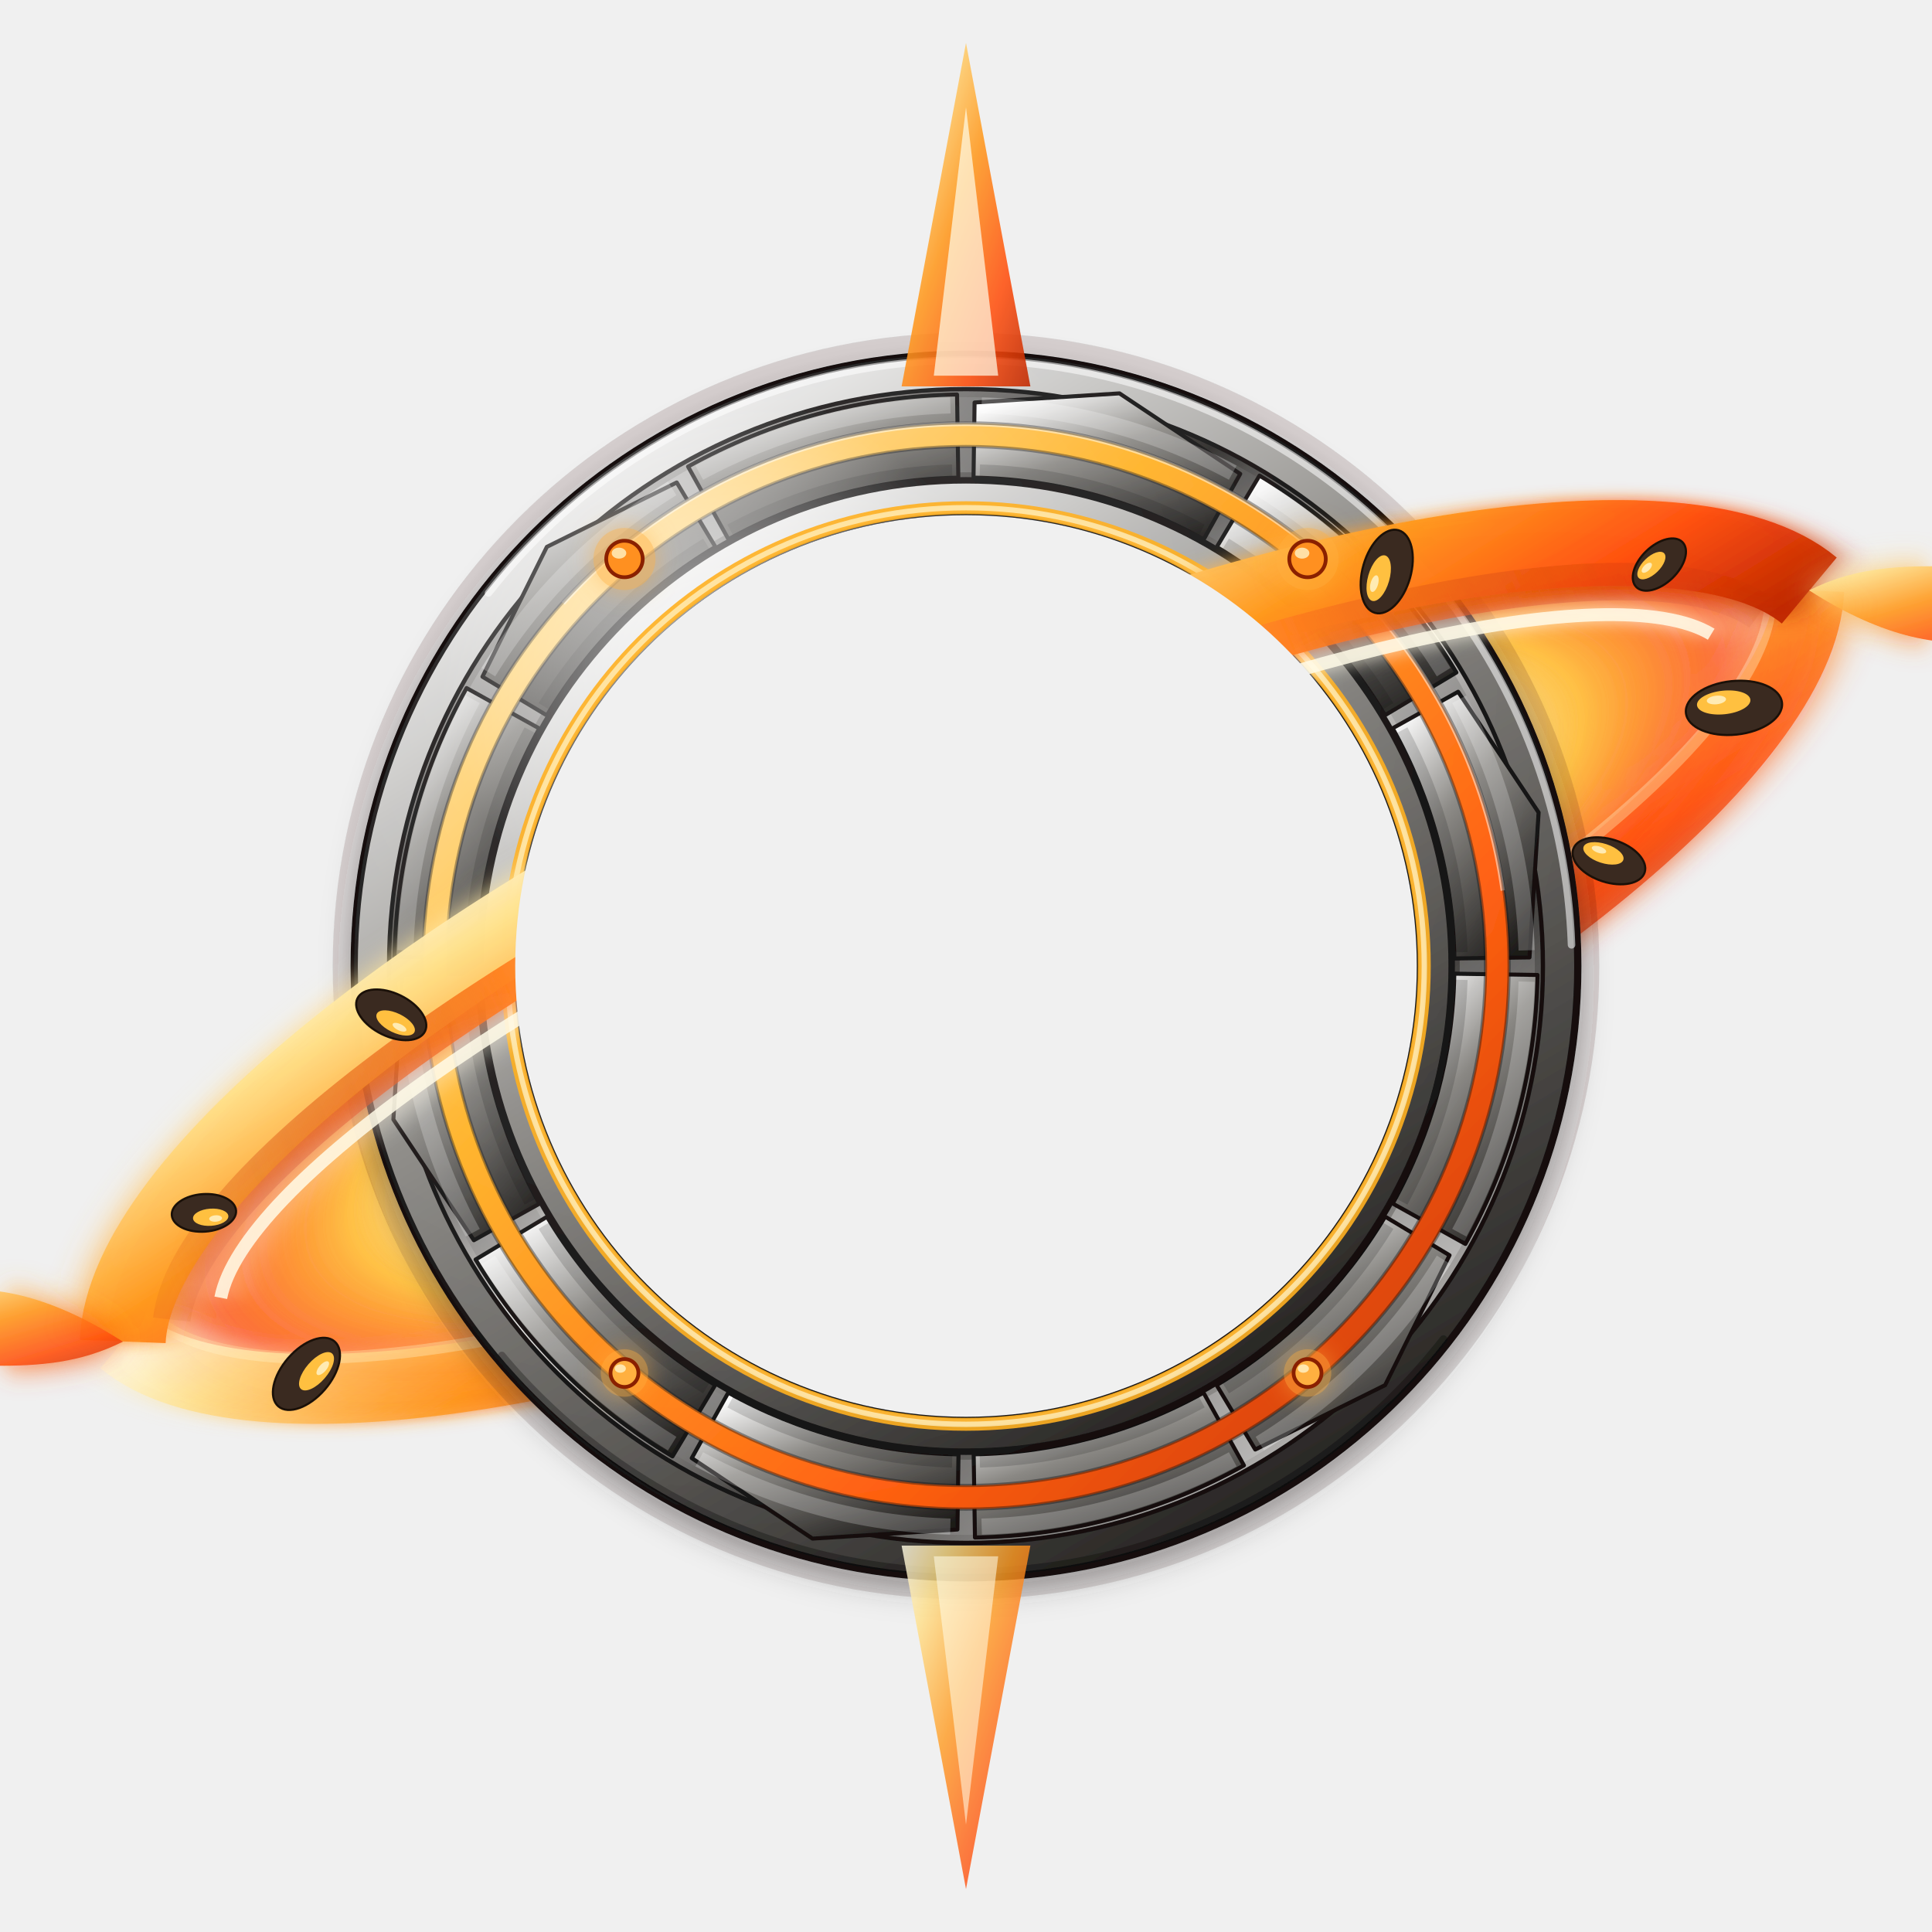
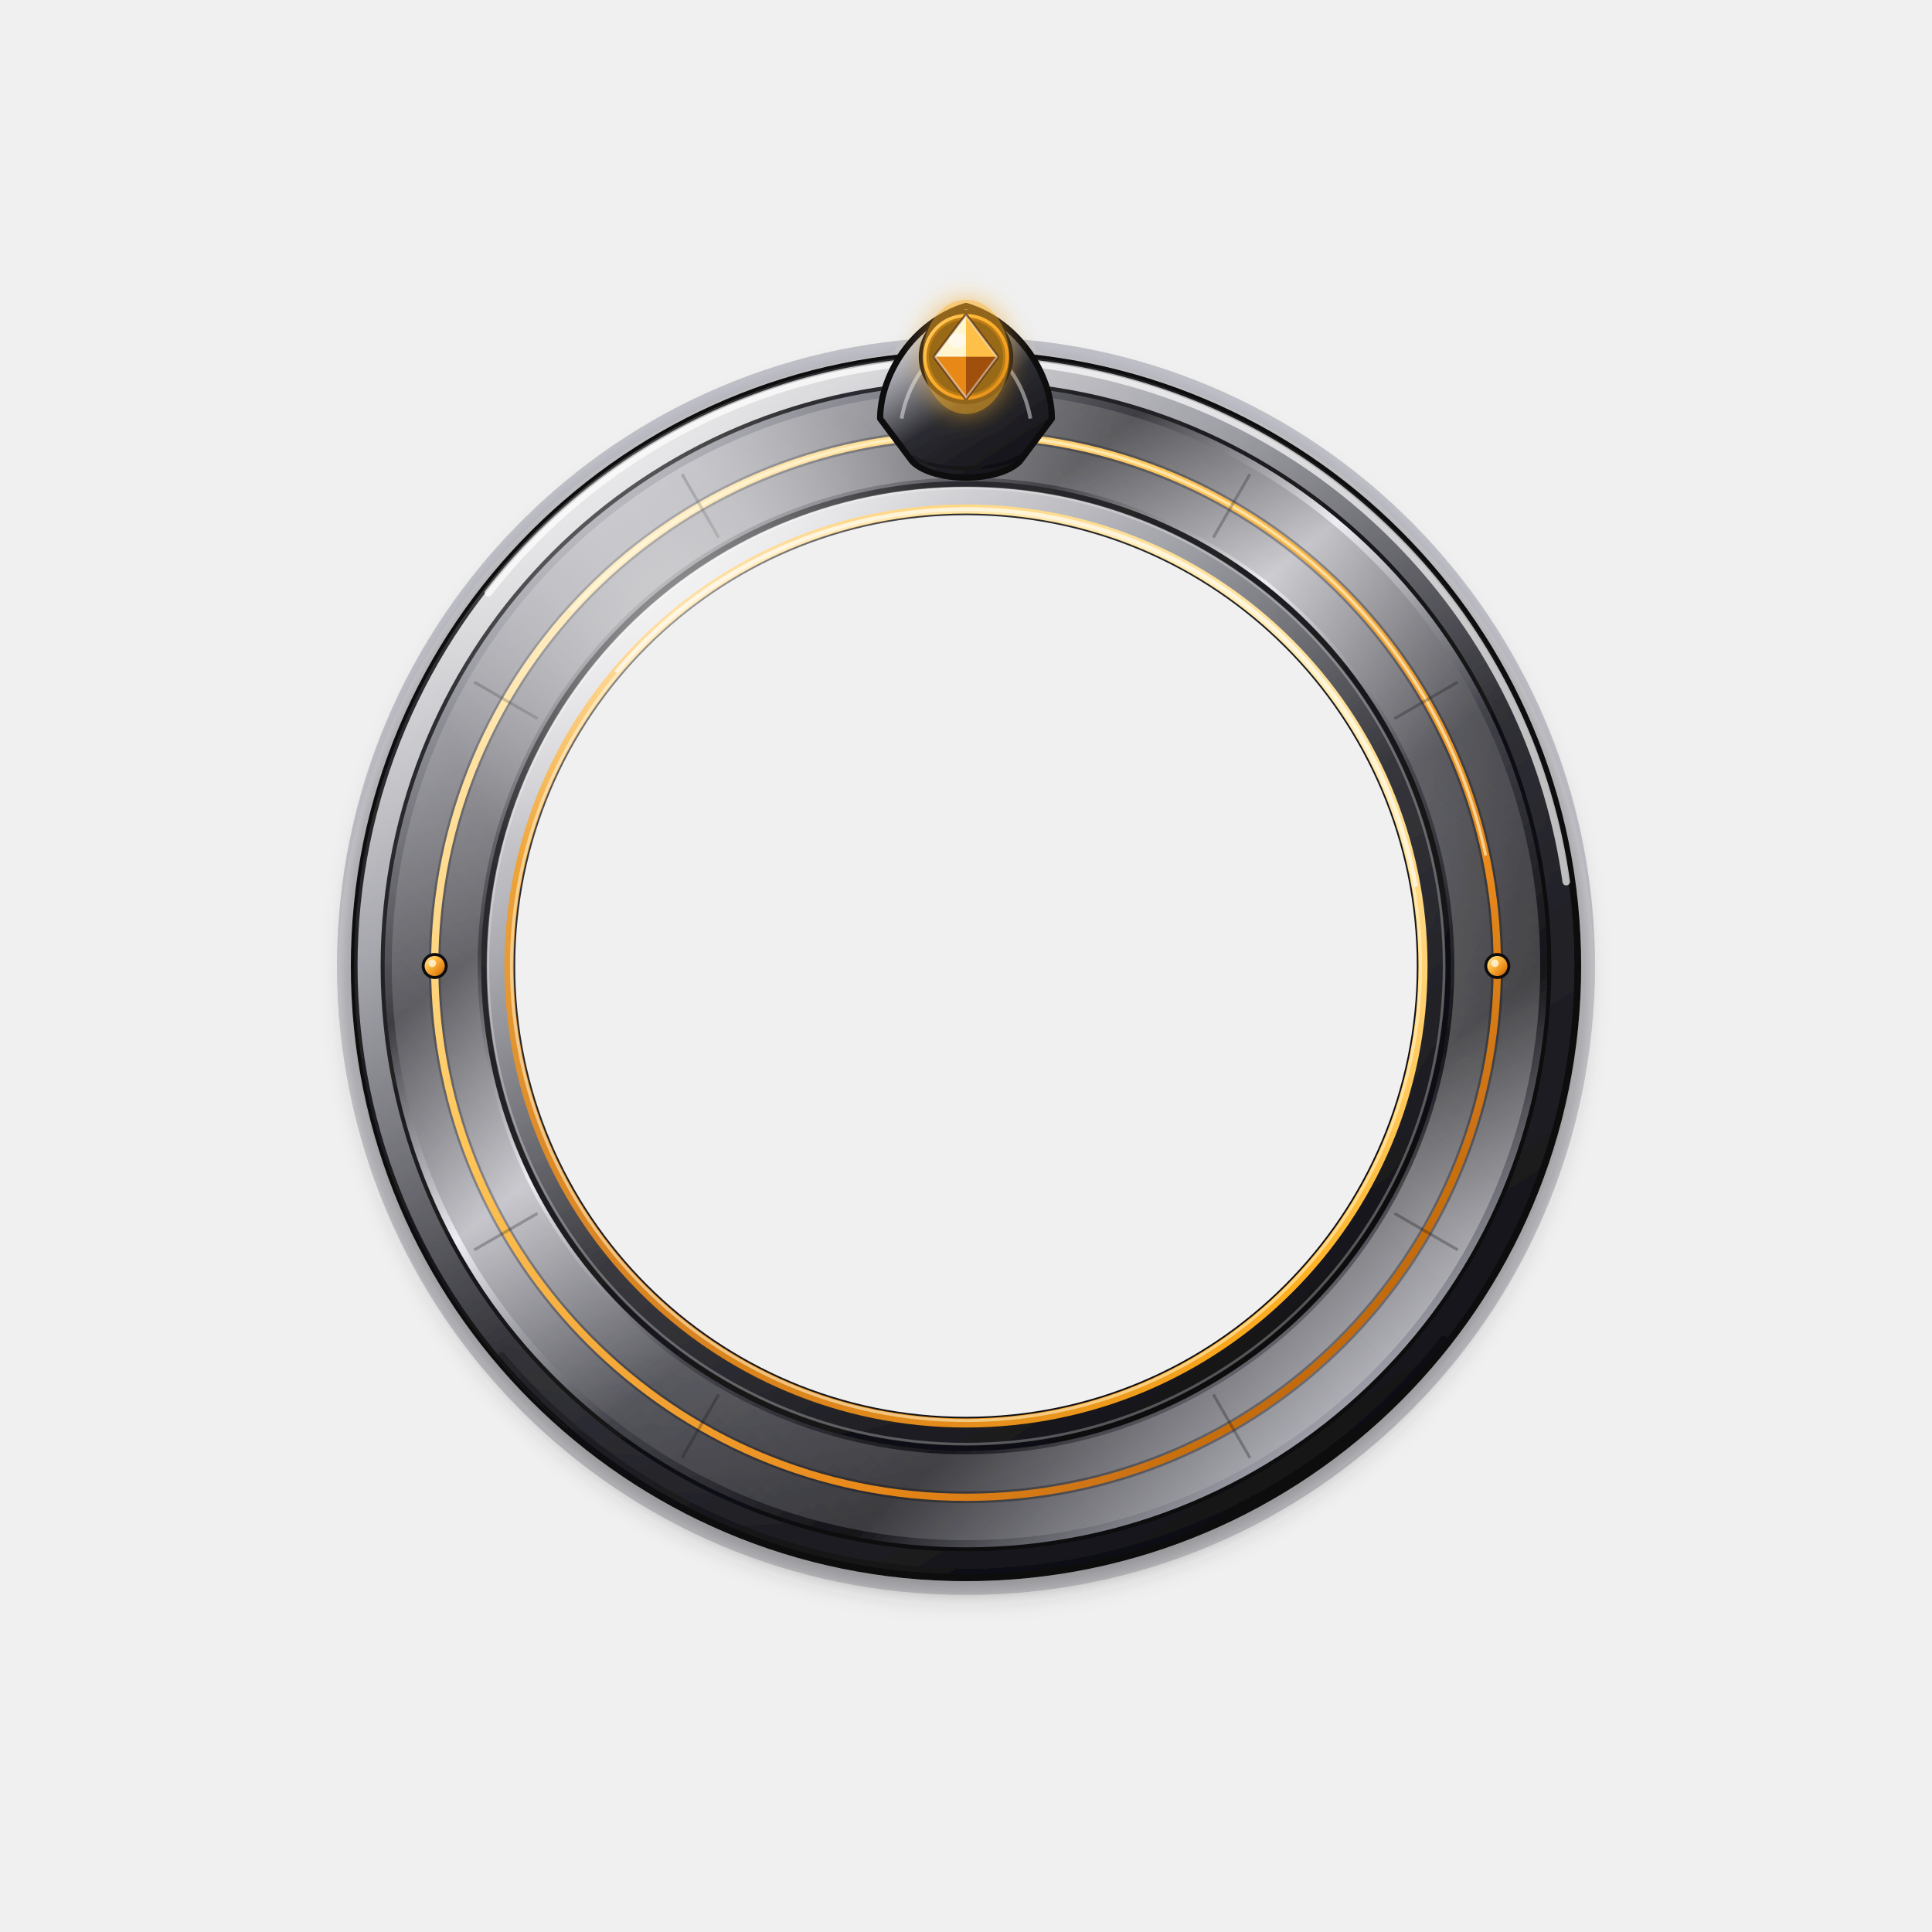
<svg xmlns="http://www.w3.org/2000/svg" viewBox="0 0 360 360" fill="none" aria-hidden="true">
  <defs>
    <filter id="gm-sh" x="-35%" y="-35%" width="170%" height="170%">
      <feDropShadow dx="0" dy="2.2" stdDeviation="1.8" flood-color="#3a3834" flood-opacity=".32" />
    </filter>
    <filter id="gm-glow" x="-50%" y="-50%" width="200%" height="200%">
      <feGaussianBlur stdDeviation="2.2" result="b" />
      <feMerge>
        <feMergeNode in="b" />
        <feMergeNode in="SourceGraphic" />
      </feMerge>
    </filter>
    <filter id="gm-soft" x="-40%" y="-40%" width="180%" height="180%">
      <feGaussianBlur stdDeviation="3.2" result="b" />
      <feMerge>
        <feMergeNode in="b" />
        <feMergeNode in="SourceGraphic" />
      </feMerge>
    </filter>
    <mask id="gm-cut">
      <rect width="360" height="360" fill="#fff" />
      <circle cx="180.0" cy="180.0" r="84.0" fill="#000" />
    </mask>
-     <linearGradient id="gm-m" x1=".08" y1="0" x2=".9" y2="1">
-       <stop offset="0" stop-color="#ffffff" />
-       <stop offset=".16" stop-color="#8a8886" />
-       <stop offset=".34" stop-color="#2a2826" />
-       <stop offset=".5" stop-color="#e8e6e4" />
-       <stop offset=".7" stop-color="#3a3836" />
-       <stop offset="1" stop-color="#f2f0ee" />
+     <linearGradient id="gm-m" x1=".10" y1=".02" x2=".90" y2="1">
+       <stop offset="0" stop-color="#f2f2f6" />
+       <stop offset=".12" stop-color="#8a8a94" />
+       <stop offset=".28" stop-color="#2a2a30" />
+       <stop offset=".42" stop-color="#ececf2" />
+       <stop offset=".58" stop-color="#3e3e46" />
+       <stop offset=".74" stop-color="#141418" />
+       <stop offset=".88" stop-color="#9a9aa4" />
+       <stop offset="1" stop-color="#f4f4f8" />
    </linearGradient>
    <linearGradient id="gm-m2" x1="1" y1="0" x2="0" y2="1">
-       <stop offset="0" stop-color="#1a1816" />
-       <stop offset=".45" stop-color="#ffffff" stop-opacity=".85" />
-       <stop offset="1" stop-color="#4a4846" />
+       <stop offset="0" stop-color="#0c0c10" />
+       <stop offset=".4" stop-color="#ffffff" stop-opacity=".8" />
+       <stop offset="1" stop-color="#3a3a42" />
    </linearGradient>
-     <linearGradient id="gm-bevel" x1=".2" y1="0" x2=".8" y2="1">
+     <linearGradient id="gm-bevel" x1=".18" y1="0" x2=".82" y2="1">
      <stop offset="0" stop-color="#ffffff" />
-       <stop offset=".4" stop-color="#8a8884" />
-       <stop offset="1" stop-color="#1c1a18" />
+       <stop offset=".28" stop-color="#9a9aa2" />
+       <stop offset=".55" stop-color="#2c2c32" />
+       <stop offset="1" stop-color="#0e0e12" />
    </linearGradient>
-     <linearGradient id="gm-inlay" x1="0" y1="0" x2="1" y2="1">
-       <stop offset="0" stop-color="#fff4c8" />
-       <stop offset=".35" stop-color="#ffb020" />
-       <stop offset=".7" stop-color="#ff6010" />
-       <stop offset="1" stop-color="#c03000" />
+     <linearGradient id="gm-gold" x1="0" y1="0" x2="1" y2="1">
+       <stop offset="0" stop-color="#fff6d0" />
+       <stop offset=".35" stop-color="#ffc048" />
+       <stop offset=".7" stop-color="#e88818" />
+       <stop offset="1" stop-color="#a05008" />
+     </linearGradient>
+     <linearGradient id="gm-gold2" x1="1" y1="0" x2="0" y2="1">
+       <stop offset="0" stop-color="#fff4c4" />
+       <stop offset=".5" stop-color="#ffb020" />
+       <stop offset="1" stop-color="#c86810" />
    </linearGradient>
    <radialGradient id="gm-spec" cx="30%" cy="26%" r="70%">
-       <stop offset="0" stop-color="#fff" stop-opacity=".75" />
-       <stop offset=".32" stop-color="#fff" stop-opacity=".12" />
-       <stop offset="1" stop-color="#fff" stop-opacity="0" />
+       <stop offset="0" stop-color="#ffffff" stop-opacity=".72" />
+       <stop offset=".32" stop-color="#ffffff" stop-opacity=".14" />
+       <stop offset="1" stop-color="#ffffff" stop-opacity="0" />
    </radialGradient>
-     <linearGradient id="gm-plasma" x1="0" y1="0" x2="1" y2="1">
-       <stop offset="0" stop-color="#fffce8" />
-       <stop offset=".18" stop-color="#ffe08a" />
-       <stop offset=".45" stop-color="#ff9a20" />
-       <stop offset=".75" stop-color="#ff5010" />
-       <stop offset="1" stop-color="#c02800" />
-     </linearGradient>
-     <linearGradient id="gm-plasma2" x1="1" y1="0" x2="0" y2="0">
-       <stop offset="0" stop-color="#c02800" stop-opacity=".1" />
-       <stop offset=".25" stop-color="#ff8020" />
-       <stop offset=".5" stop-color="#fff4c8" />
-       <stop offset=".75" stop-color="#ff8020" />
-       <stop offset="1" stop-color="#c02800" stop-opacity=".1" />
-     </linearGradient>
-     <radialGradient id="gm-diskglow" cx="50%" cy="50%" r="50%">
-       <stop offset=".55" stop-color="#ffdd88" stop-opacity="0" />
-       <stop offset=".72" stop-color="#ffc040" stop-opacity=".85" />
-       <stop offset=".88" stop-color="#ff5010" stop-opacity=".55" />
-       <stop offset="1" stop-color="#ff5010" stop-opacity="0" />
-     </radialGradient>
-     <filter id="gm-pg" x="-20%" y="-80%" width="140%" height="260%">
-       <feGaussianBlur stdDeviation="2.8" result="b" />
-       <feMerge>
-         <feMergeNode in="b" />
-         <feMergeNode in="SourceGraphic" />
-       </feMerge>
-     </filter>
  </defs>
-   <g mask="url(#gm-cut)">
-     <g transform="rotate(-24 180 180)" filter="url(#gm-pg)">
-       <ellipse cx="180" cy="180" rx="174" ry="54" fill="url(#gm-diskglow)" />
-       <path d="M8,180 A174,54 0 0,0 352,180" fill="none" stroke="url(#gm-plasma)" stroke-width="13" stroke-linecap="butt" opacity=".75" />
-       <path d="M16,180 A166,46 0 0,0 344,180" fill="none" stroke="#fff4c8" stroke-width="2.2" opacity=".35" />
+   <g mask="url(#gm-cut)" filter="url(#gm-sh)">
+     <path fill-rule="evenodd" fill="#1a1a1e" opacity=".20" d="M180.00,180.00 m-117.20,0 a117.20,117.20 0 1,0 234.40,0 a117.20,117.20 0 1,0 -234.40,0 M180.00,180.00 m-83.60,0 a83.60,83.60 0 1,1 167.20,0 a83.60,83.60 0 1,1 -167.20,0" />
+     <path fill-rule="evenodd" fill="url(#gm-bevel)" stroke="#0c0c10" stroke-width="1.25" d="M180.00,180.00 m-114.00,0 a114.00,114.00 0 1,0 228.00,0 a114.00,114.00 0 1,0 -228.00,0 M180.00,180.00 m-108.20,0 a108.20,108.20 0 1,1 216.40,0 a108.20,108.20 0 1,1 -216.40,0" />
+     <path d="M90.99,110.46 A112.95,112.95 0 0,1 291.85,164.28" stroke="#fff" stroke-opacity=".70" stroke-width="1.4" stroke-linecap="round" fill="none" />
+     <path d="M269.01,249.54 A112.95,112.95 0 0,1 93.48,252.60" stroke="#000" stroke-opacity=".30" stroke-width="1.35" stroke-linecap="round" fill="none" />
+     <path fill-rule="evenodd" fill="url(#gm-m)" stroke="#0c0c10" stroke-width=".75" d="M180.00,180.00 m-108.70,0 a108.70,108.70 0 1,0 217.40,0 a108.70,108.70 0 1,0 -217.40,0 M180.00,180.00 m-89.40,0 a89.40,89.40 0 1,1 178.80,0 a89.40,89.40 0 1,1 -178.80,0" />
+     <path fill-rule="evenodd" fill="url(#gm-m2)" opacity=".38" d="M180.00,180.00 m-107.00,0 a107.00,107.00 0 1,0 214.00,0 a107.00,107.00 0 1,0 -214.00,0 M180.00,180.00 m-91.00,0 a91.00,91.00 0 1,1 182.00,0 a91.00,91.00 0 1,1 -182.00,0" />
+     <circle cx="180.0" cy="180.0" r="99.00" fill="none" stroke="#0c0c10" stroke-opacity=".35" stroke-width="2.2" />
+     <circle cx="180.0" cy="180.0" r="99.00" fill="none" stroke="#fff" stroke-opacity=".10" stroke-width=".5" />
+     <circle cx="180.0" cy="180.0" r="99.00" fill="none" stroke="url(#gm-gold)" stroke-width="1.35" />
+     <path d="M106.43,113.76 A99.00,99.00 0 0,1 276.84,159.42" stroke="#fff6d0" stroke-opacity=".65" stroke-width=".55" fill="none" />
+     <line x1="226.10" y1="100.15" x2="232.90" y2="88.37" stroke="#0c0c10" stroke-opacity=".28" stroke-width=".55" />
+     <line x1="259.85" y1="133.90" x2="271.63" y2="127.10" stroke="#0c0c10" stroke-opacity=".28" stroke-width=".55" />
+     <line x1="259.85" y1="226.10" x2="271.63" y2="232.90" stroke="#0c0c10" stroke-opacity=".28" stroke-width=".55" />
+     <line x1="226.10" y1="259.85" x2="232.90" y2="271.63" stroke="#0c0c10" stroke-opacity=".28" stroke-width=".55" />
+     <line x1="133.90" y1="259.85" x2="127.10" y2="271.63" stroke="#0c0c10" stroke-opacity=".28" stroke-width=".55" />
+     <line x1="100.15" y1="226.10" x2="88.37" y2="232.90" stroke="#0c0c10" stroke-opacity=".28" stroke-width=".55" />
+     <line x1="100.15" y1="133.90" x2="88.37" y2="127.10" stroke="#0c0c10" stroke-opacity=".28" stroke-width=".55" />
+     <line x1="133.90" y1="100.15" x2="127.10" y2="88.37" stroke="#0c0c10" stroke-opacity=".28" stroke-width=".55" />
+     <path fill-rule="evenodd" fill="url(#gm-bevel)" stroke="#0c0c10" stroke-width="1.1" d="M180.00,180.00 m-89.80,0 a89.80,89.80 0 1,0 179.60,0 a89.80,89.80 0 1,0 -179.60,0 M180.00,180.00 m-84.00,0 a84.00,84.00 0 1,1 168.00,0 a84.00,84.00 0 1,1 -168.00,0" />
+     <circle cx="180.0" cy="180.0" r="85.15" fill="none" stroke="url(#gm-gold2)" stroke-width="1.7" />
+     <circle cx="180.0" cy="180.0" r="84.70" fill="none" stroke="#fff6d0" stroke-opacity=".55" stroke-width=".55" />
+     <path d="M114.77,125.27 A85.15,85.15 0 0,1 263.86,165.21" stroke="#fffaf0" stroke-opacity=".75" stroke-width=".7" fill="none" />
+     <circle cx="180.0" cy="180.0" r="89.10" fill="none" stroke="#fff" stroke-opacity=".28" stroke-width=".5" />
+     <path fill-rule="evenodd" fill="url(#gm-spec)" d="M180.00,180.00 m-114.00,0 a114.00,114.00 0 1,0 228.00,0 a114.00,114.00 0 1,0 -228.00,0 M180.00,180.00 m-84.00,0 a84.00,84.00 0 1,1 168.00,0 a84.00,84.00 0 1,1 -168.00,0" />
+     <g transform="translate(180.00,68.00)">
+       <path d="M-16,10 C-16,2 -10,-8 0,-11 C10,-8 16,2 16,10 L10,18 C6,22 -6,22 -10,18 Z" fill="url(#gm-bevel)" stroke="#0c0c10" stroke-width="1.15" stroke-linejoin="round" />
+       <path d="M-12,10 C-11,4 -7,-3 0,-5 C7,-3 11,4 12,10" fill="none" stroke="#fff" stroke-opacity=".45" stroke-width=".7" />
+       <path d="M-10,17 C-6,20 6,20 10,17" fill="none" stroke="#000" stroke-opacity=".25" stroke-width=".7" />
    </g>
-     <g filter="url(#gm-sh)">
-       <path fill-rule="evenodd" fill="#2a201c" opacity=".14" d="M180.00,180.00 m-118.00,0 a118.00,118.00 0 1,0 236.00,0 a118.00,118.00 0 1,0 -236.00,0 M180.00,180.00 m-84.00,0 a84.00,84.00 0 1,1 168.00,0 a84.00,84.00 0 1,1 -168.00,0" />
-       <path fill-rule="evenodd" fill="url(#gm-bevel)" stroke="#121010" stroke-width="1.35" d="M180.00,180.00 m-114.00,0 a114.00,114.00 0 1,0 228.00,0 a114.00,114.00 0 1,0 -228.00,0 M180.00,180.00 m-107.00,0 a107.00,107.00 0 1,1 214.00,0 a107.00,107.00 0 1,1 -214.00,0" />
-       <path d="M91.03,110.49 A112.90,112.90 0 0,1 292.83,176.06" stroke="#fff" stroke-opacity=".55" stroke-width="1.4" stroke-linecap="round" fill="none" />
-       <path d="M268.97,249.51 A112.90,112.90 0 0,1 93.51,252.57" stroke="#000" stroke-opacity=".3" stroke-width="1.4" stroke-linecap="round" fill="none" />
-       <path fill-rule="evenodd" fill="url(#gm-m)" stroke="#121010" stroke-width=".8" d="M180.00,180.00 m-107.50,0 a107.50,107.50 0 1,0 215.00,0 a107.50,107.50 0 1,0 -215.00,0 M180.00,180.00 m-90.50,0 a90.50,90.50 0 1,1 181.00,0 a90.50,90.50 0 1,1 -181.00,0" />
-       <path fill-rule="evenodd" fill="url(#gm-m2)" opacity=".38" d="M180.00,180.00 m-106.00,0 a106.00,106.00 0 1,0 212.00,0 a106.00,106.00 0 1,0 -212.00,0 M180.00,180.00 m-92.00,0 a92.00,92.00 0 1,1 184.00,0 a92.00,92.00 0 1,1 -184.00,0" />
-       <path d="M181.4,89.0 L181.6,75.0 L208.6,73.3 L231.1,88.3 L224.3,100.5 A91.0,91.0 0 0,0 181.4,89.0 Z" fill="url(#gm-bevel)" stroke="#121010" stroke-width=".75" stroke-linejoin="round" />
-       <path d="M182.88,77.04 L182.96,74.04 A106.00,106.00 0 0,1 230.42,86.76 L228.99,89.40 A103.00,103.00 0 0,0 182.88,77.04 Z" fill="#fff" opacity=".22" />
-       <path d="M182.55,88.84 L182.61,86.54 A93.50,93.50 0 0,1 224.47,97.75 L223.38,99.78 A91.20,91.20 0 0,0 182.55,88.84 Z" fill="#000" opacity=".16" />
-       <circle cx="205.6" cy="84.4" r="1.9" fill="#e8e6e4" stroke="#121010" stroke-width=".5" />
-       <circle cx="205.2" cy="83.9" r=".5" fill="#fff" opacity=".7" />
-       <path d="M226.73,101.92 L234.69,88.62 A106.50,106.50 0 0,1 271.38,125.31 L258.08,133.27 A91.00,91.00 0 0,0 226.73,101.92 Z" fill="url(#gm-bevel)" stroke="#121010" stroke-width=".75" stroke-linejoin="round" />
-       <path d="M233.97,92.27 L235.54,89.72 A106.00,106.00 0 0,1 270.28,124.46 L267.73,126.03 A103.00,103.00 0 0,0 233.97,92.27 Z" fill="#fff" opacity=".22" />
-       <path d="M227.79,102.32 L228.99,100.36 A93.50,93.50 0 0,1 259.64,131.01 L257.68,132.21 A91.20,91.20 0 0,0 227.79,102.32 Z" fill="#000" opacity=".16" />
-       <circle cx="250.0" cy="110.0" r="1.9" fill="#e8e6e4" stroke="#121010" stroke-width=".5" />
-       <circle cx="249.6" cy="109.5" r=".5" fill="#fff" opacity=".7" />
-       <path d="M259.5,135.7 L271.7,128.9 L286.7,151.4 L285.0,178.4 L271.0,178.6 A91.0,91.0 0 0,0 259.5,135.7 Z" fill="url(#gm-bevel)" stroke="#121010" stroke-width=".75" stroke-linejoin="round" />
-       <path d="M270.60,131.01 L273.24,129.58 A106.00,106.00 0 0,1 285.96,177.04 L282.96,177.12 A103.00,103.00 0 0,0 270.60,131.01 Z" fill="#fff" opacity=".22" />
-       <path d="M260.22,136.62 L262.25,135.53 A93.50,93.50 0 0,1 273.46,177.39 L271.16,177.45 A91.20,91.20 0 0,0 260.22,136.62 Z" fill="#000" opacity=".16" />
-       <circle cx="275.6" cy="154.4" r="1.9" fill="#e8e6e4" stroke="#121010" stroke-width=".5" />
-       <circle cx="275.2" cy="153.9" r=".5" fill="#fff" opacity=".7" />
-       <path d="M270.99,181.43 L286.49,181.67 A106.50,106.50 0 0,1 273.06,231.79 L259.51,224.26 A91.00,91.00 0 0,0 270.99,181.43 Z" fill="url(#gm-bevel)" stroke="#121010" stroke-width=".75" stroke-linejoin="round" />
-       <path d="M282.96,182.88 L285.96,182.96 A106.00,106.00 0 0,1 273.24,230.42 L270.60,228.99 A103.00,103.00 0 0,0 282.96,182.88 Z" fill="#fff" opacity=".22" />
-       <path d="M271.16,182.55 L273.46,182.61 A93.50,93.50 0 0,1 262.25,224.47 L260.22,223.38 A91.20,91.20 0 0,0 271.16,182.55 Z" fill="#000" opacity=".16" />
-       <circle cx="275.6" cy="205.6" r="1.9" fill="#e8e6e4" stroke="#121010" stroke-width=".5" />
-       <circle cx="275.2" cy="205.2" r=".5" fill="#fff" opacity=".7" />
-       <path d="M258.1,226.7 L270.1,233.9 L258.1,258.1 L233.9,270.1 L226.7,258.1 A91.0,91.0 0 0,0 258.1,226.7 Z" fill="url(#gm-bevel)" stroke="#121010" stroke-width=".75" stroke-linejoin="round" />
-       <path d="M267.73,233.97 L270.28,235.54 A106.00,106.00 0 0,1 235.54,270.28 L233.97,267.73 A103.00,103.00 0 0,0 267.73,233.97 Z" fill="#fff" opacity=".22" />
-       <path d="M257.68,227.79 L259.64,228.99 A93.50,93.50 0 0,1 228.99,259.64 L227.79,257.68 A91.20,91.20 0 0,0 257.68,227.79 Z" fill="#000" opacity=".16" />
-       <circle cx="250.0" cy="250.0" r="1.9" fill="#e8e6e4" stroke="#121010" stroke-width=".5" />
-       <circle cx="249.6" cy="249.6" r=".5" fill="#fff" opacity=".7" />
-       <path d="M224.26,259.51 L231.79,273.06 A106.50,106.50 0 0,1 181.67,286.49 L181.43,270.99 A91.00,91.00 0 0,0 224.26,259.51 Z" fill="url(#gm-bevel)" stroke="#121010" stroke-width=".75" stroke-linejoin="round" />
-       <path d="M228.99,270.60 L230.42,273.24 A106.00,106.00 0 0,1 182.96,285.96 L182.88,282.96 A103.00,103.00 0 0,0 228.99,270.60 Z" fill="#fff" opacity=".22" />
-       <path d="M223.38,260.22 L224.47,262.25 A93.50,93.50 0 0,1 182.61,273.46 L182.55,271.16 A91.20,91.20 0 0,0 223.38,260.22 Z" fill="#000" opacity=".16" />
-       <circle cx="205.6" cy="275.6" r="1.9" fill="#e8e6e4" stroke="#121010" stroke-width=".5" />
-       <circle cx="205.2" cy="275.2" r=".5" fill="#fff" opacity=".7" />
-       <path d="M178.6,271.0 L178.4,285.0 L151.4,286.7 L128.9,271.7 L135.7,259.5 A91.0,91.0 0 0,0 178.6,271.0 Z" fill="url(#gm-bevel)" stroke="#121010" stroke-width=".75" stroke-linejoin="round" />
-       <path d="M177.12,282.96 L177.04,285.96 A106.00,106.00 0 0,1 129.58,273.24 L131.01,270.60 A103.00,103.00 0 0,0 177.12,282.96 Z" fill="#fff" opacity=".22" />
-       <path d="M177.45,271.16 L177.39,273.46 A93.50,93.50 0 0,1 135.53,262.25 L136.62,260.22 A91.20,91.20 0 0,0 177.45,271.16 Z" fill="#000" opacity=".16" />
-       <circle cx="154.4" cy="275.6" r="1.9" fill="#e8e6e4" stroke="#121010" stroke-width=".5" />
-       <circle cx="154.0" cy="275.2" r=".5" fill="#fff" opacity=".7" />
-       <path d="M133.27,258.08 L125.31,271.38 A106.50,106.50 0 0,1 88.62,234.69 L101.92,226.73 A91.00,91.00 0 0,0 133.27,258.08 Z" fill="url(#gm-bevel)" stroke="#121010" stroke-width=".75" stroke-linejoin="round" />
-       <path d="M126.03,267.73 L124.46,270.28 A106.00,106.00 0 0,1 89.72,235.54 L92.27,233.97 A103.00,103.00 0 0,0 126.03,267.73 Z" fill="#fff" opacity=".22" />
-       <path d="M132.21,257.68 L131.01,259.64 A93.50,93.50 0 0,1 100.36,228.99 L102.32,227.79 A91.20,91.20 0 0,0 132.21,257.68 Z" fill="#000" opacity=".16" />
-       <circle cx="110.0" cy="250.0" r="1.9" fill="#e8e6e4" stroke="#121010" stroke-width=".5" />
-       <circle cx="109.6" cy="249.6" r=".5" fill="#fff" opacity=".7" />
-       <path d="M100.5,224.3 L88.3,231.1 L73.3,208.6 L75.0,181.6 L89.0,181.4 A91.0,91.0 0 0,0 100.5,224.3 Z" fill="url(#gm-bevel)" stroke="#121010" stroke-width=".75" stroke-linejoin="round" />
-       <path d="M89.40,228.99 L86.76,230.42 A106.00,106.00 0 0,1 74.04,182.96 L77.04,182.88 A103.00,103.00 0 0,0 89.40,228.99 Z" fill="#fff" opacity=".22" />
-       <path d="M99.78,223.38 L97.75,224.47 A93.50,93.50 0 0,1 86.54,182.61 L88.84,182.55 A91.20,91.20 0 0,0 99.78,223.38 Z" fill="#000" opacity=".16" />
-       <circle cx="84.4" cy="205.6" r="1.9" fill="#e8e6e4" stroke="#121010" stroke-width=".5" />
-       <circle cx="84.0" cy="205.2" r=".5" fill="#fff" opacity=".7" />
-       <path d="M89.01,178.57 L73.51,178.33 A106.50,106.50 0 0,1 86.94,128.21 L100.49,135.74 A91.00,91.00 0 0,0 89.01,178.57 Z" fill="url(#gm-bevel)" stroke="#121010" stroke-width=".75" stroke-linejoin="round" />
-       <path d="M77.04,177.12 L74.04,177.04 A106.00,106.00 0 0,1 86.76,129.58 L89.40,131.01 A103.00,103.00 0 0,0 77.04,177.12 Z" fill="#fff" opacity=".22" />
-       <path d="M88.84,177.45 L86.54,177.39 A93.50,93.50 0 0,1 97.75,135.53 L99.78,136.62 A91.20,91.20 0 0,0 88.84,177.45 Z" fill="#000" opacity=".16" />
-       <circle cx="84.4" cy="154.4" r="1.9" fill="#e8e6e4" stroke="#121010" stroke-width=".5" />
-       <circle cx="84.0" cy="153.9" r=".5" fill="#fff" opacity=".7" />
-       <path d="M101.9,133.3 L89.9,126.1 L101.9,101.9 L126.1,89.9 L133.3,101.9 A91.0,91.0 0 0,0 101.9,133.3 Z" fill="url(#gm-bevel)" stroke="#121010" stroke-width=".75" stroke-linejoin="round" />
-       <path d="M92.27,126.03 L89.72,124.46 A106.00,106.00 0 0,1 124.46,89.72 L126.03,92.27 A103.00,103.00 0 0,0 92.27,126.03 Z" fill="#fff" opacity=".22" />
-       <path d="M102.32,132.21 L100.36,131.01 A93.50,93.50 0 0,1 131.01,100.36 L132.21,102.32 A91.20,91.20 0 0,0 102.32,132.21 Z" fill="#000" opacity=".16" />
-       <circle cx="110.0" cy="110.0" r="1.9" fill="#e8e6e4" stroke="#121010" stroke-width=".5" />
-       <circle cx="109.6" cy="109.5" r=".5" fill="#fff" opacity=".7" />
-       <path d="M135.74,100.49 L128.21,86.94 A106.50,106.50 0 0,1 178.33,73.51 L178.57,89.01 A91.00,91.00 0 0,0 135.74,100.49 Z" fill="url(#gm-bevel)" stroke="#121010" stroke-width=".75" stroke-linejoin="round" />
-       <path d="M131.01,89.40 L129.58,86.76 A106.00,106.00 0 0,1 177.04,74.04 L177.12,77.04 A103.00,103.00 0 0,0 131.01,89.40 Z" fill="#fff" opacity=".22" />
-       <path d="M136.62,99.78 L135.53,97.75 A93.50,93.50 0 0,1 177.39,86.54 L177.45,88.84 A91.20,91.20 0 0,0 136.62,99.78 Z" fill="#000" opacity=".16" />
-       <circle cx="154.4" cy="84.4" r="1.9" fill="#e8e6e4" stroke="#121010" stroke-width=".5" />
-       <circle cx="154.0" cy="83.9" r=".5" fill="#fff" opacity=".7" />
-       <path fill-rule="evenodd" fill="url(#gm-inlay)" d="M180.00,180.00 m-101.20,0 a101.20,101.20 0 1,0 202.40,0 a101.20,101.20 0 1,0 -202.40,0 M180.00,180.00 m-96.80,0 a96.80,96.80 0 1,1 193.60,0 a96.80,96.80 0 1,1 -193.60,0" />
-       <path d="M104.94,112.42 A101.00,101.00 0 0,1 280.02,165.94" stroke="#fff" stroke-opacity=".5" stroke-width=".8" fill="none" />
-       <circle cx="180.0" cy="180.0" r="101.2" fill="none" stroke="#121010" stroke-opacity=".4" stroke-width=".6" />
-       <circle cx="180.0" cy="180.0" r="96.8" fill="none" stroke="#121010" stroke-opacity=".4" stroke-width=".6" />
-       <path fill-rule="evenodd" fill="url(#gm-bevel)" stroke="#121010" stroke-width="1.2" d="M180.00,180.00 m-90.50,0 a90.50,90.50 0 1,0 181.00,0 a90.50,90.50 0 1,0 -181.00,0 M180.00,180.00 m-84.00,0 a84.00,84.00 0 1,1 168.00,0 a84.00,84.00 0 1,1 -168.00,0" />
-       <circle cx="180.0" cy="180.0" r="85.0" fill="none" stroke="#ffffff" stroke-opacity=".7" stroke-width="1.25" />
-       <path fill-rule="evenodd" fill="url(#gm-spec)" d="M180.00,180.00 m-114.00,0 a114.00,114.00 0 1,0 228.00,0 a114.00,114.00 0 1,0 -228.00,0 M180.00,180.00 m-84.00,0 a84.00,84.00 0 1,1 168.00,0 a84.00,84.00 0 1,1 -168.00,0" />
-       <circle cx="180" cy="180" r="85.4" fill="none" stroke="#ffb020" stroke-width="2.4" opacity=".9" />
-       <circle cx="180" cy="180" r="85.4" fill="none" stroke="#fff6d0" stroke-width="1.0" opacity=".7" />
+     <circle cx="180.00" cy="66.50" r="8.4" fill="url(#gm-gold)" stroke="#0c0c10" stroke-width=".8" />
+     <circle cx="180.00" cy="66.50" r="7.15" fill="#1a1208" stroke="#6a3a08" stroke-width=".45" />
+     <g transform="translate(180.00,66.50) rotate(0)">
+       <ellipse cx="0" cy="0" rx="8.05" ry="10.64" fill="#ffb020" opacity=".55" filter="url(#gm-glow)" />
+       <polygon points="0,-7.60 5.75,0 0,7.60 -5.75,0" fill="#a05008" stroke="#6a3a08" stroke-width=".85" stroke-linejoin="round" />
+       <path d="M0,-7.60 L5.75,0 L0,0 Z" fill="#ffc048" />
+       <path d="M0,-7.60 L-5.75,0 L0,0 Z" fill="#fff6d0" />
+       <path d="M0,7.60 L5.75,0 L0,0 Z" fill="#a05008" />
+       <path d="M0,7.60 L-5.75,0 L0,0 Z" fill="#e88818" />
+       <path d="M0,-7.60 L5.75,0 L0,7.60 L-5.75,0 Z" fill="none" stroke="#fff" stroke-opacity=".45" stroke-width=".4" />
+       <ellipse cx="-1.61" cy="-3.04" rx="1.61" ry="1.37" fill="#fffaf0" opacity=".9" />
    </g>
-     <g transform="rotate(-24 180 180)" filter="url(#gm-pg)">
-       <path d="M8,180 A174,54 0 0,1 352,180" fill="none" stroke="url(#gm-plasma)" stroke-width="16" stroke-linecap="butt" opacity=".95" />
-       <path d="M18,180 A164,44 0 0,1 342,180" fill="none" stroke="url(#gm-plasma2)" stroke-width="7" opacity=".95" />
-       <path d="M28,180 A154,36 0 0,1 332,180" fill="none" stroke="#fffce8" stroke-width="2.4" opacity=".85" />
-     </g>
-     <g>
-       <path d="M22.9,250.0 C-5.1,232.0 -23.1,242.0 -29.1,256.0                C-7.1,252.0 6.9,258.0 22.9,250.0 Z" fill="url(#gm-plasma)" opacity=".9" filter="url(#gm-pg)" />
-       <path d="M337.1,110.0 C365.1,128.0 383.1,118.0 389.1,104.0                C367.1,108.0 353.1,102.0 337.1,110.0 Z" fill="url(#gm-plasma)" opacity=".9" filter="url(#gm-pg)" />
-       <path d="M168,72 L180,8 L192,72 Z" fill="url(#gm-plasma)" opacity=".88" />
-       <path d="M174,70 L180,20 L186,70 Z" fill="#fffce8" opacity=".7" />
-       <path d="M168,288 L180,352 L192,288 Z" fill="url(#gm-plasma)" opacity=".8" />
-       <path d="M174,290 L180,340 L186,290 Z" fill="#fffce8" opacity=".55" />
-     </g>
-     <g transform="translate(323.1,131.9) rotate(-6)">
-       <ellipse cx="0" cy="0" rx="9" ry="5" fill="#3a2a20" stroke="#1a1008" stroke-width=".4" />
-       <ellipse cx="-1.8" cy="-1.2" rx="5.0" ry="2.2" fill="#ffc040" />
-       <ellipse cx="-3.1" cy="-1.8" rx="1.8" ry="0.8" fill="#fff6d0" opacity=".8" />
-     </g>
-     <g transform="translate(299.8,160.4) rotate(18)">
-       <ellipse cx="0" cy="0" rx="7" ry="4" fill="#3a2a20" stroke="#1a1008" stroke-width=".4" />
-       <ellipse cx="-1.4" cy="-1.0" rx="3.9" ry="1.8" fill="#ffc040" />
-       <ellipse cx="-2.4" cy="-1.4" rx="1.4" ry="0.6" fill="#fff6d0" opacity=".8" />
-     </g>
-     <g transform="translate(57.1,256.0) rotate(131)">
-       <ellipse cx="0" cy="0" rx="8" ry="4.5" fill="#3a2a20" stroke="#1a1008" stroke-width=".4" />
-       <ellipse cx="-1.6" cy="-1.1" rx="4.4" ry="2.0" fill="#ffc040" />
-       <ellipse cx="-2.8" cy="-1.6" rx="1.6" ry="0.7" fill="#fff6d0" opacity=".8" />
-     </g>
-     <g transform="translate(38.0,226.0) rotate(176)">
-       <ellipse cx="0" cy="0" rx="6" ry="3.5" fill="#3a2a20" stroke="#1a1008" stroke-width=".4" />
-       <ellipse cx="-1.2" cy="-0.9" rx="3.3" ry="1.6" fill="#ffc040" />
-       <ellipse cx="-2.1" cy="-1.2" rx="1.2" ry="0.6" fill="#fff6d0" opacity=".8" />
-     </g>
-     <g transform="translate(72.9,189.1) rotate(206)">
-       <ellipse cx="0" cy="0" rx="7" ry="4" fill="#3a2a20" stroke="#1a1008" stroke-width=".4" />
-       <ellipse cx="-1.4" cy="-1.0" rx="3.9" ry="1.8" fill="#ffc040" />
-       <ellipse cx="-2.4" cy="-1.4" rx="1.4" ry="0.6" fill="#fff6d0" opacity=".8" />
-     </g>
-     <g transform="translate(258.4,106.5) rotate(286)">
-       <ellipse cx="0" cy="0" rx="8" ry="4.5" fill="#3a2a20" stroke="#1a1008" stroke-width=".4" />
-       <ellipse cx="-1.6" cy="-1.1" rx="4.4" ry="2.0" fill="#ffc040" />
-       <ellipse cx="-2.8" cy="-1.6" rx="1.6" ry="0.7" fill="#fff6d0" opacity=".8" />
-     </g>
-     <g transform="translate(309.2,105.2) rotate(316)">
-       <ellipse cx="0" cy="0" rx="6" ry="3.5" fill="#3a2a20" stroke="#1a1008" stroke-width=".4" />
-       <ellipse cx="-1.2" cy="-0.9" rx="3.3" ry="1.6" fill="#ffc040" />
-       <ellipse cx="-2.1" cy="-1.2" rx="1.2" ry="0.6" fill="#fff6d0" opacity=".8" />
-     </g>
-     <circle cx="243.64" cy="104.16" r="5.78" fill="#ffb040" opacity=".5" filter="url(#gm-glow)" />
-     <circle cx="243.64" cy="104.16" r="3.40" fill="#ff9020" stroke="#8a2000" stroke-width=".7" />
-     <ellipse cx="242.62" cy="103.07" rx="1.36" ry="1.02" fill="#fff4c8" opacity=".8" />
-     <circle cx="116.36" cy="104.16" r="5.78" fill="#ffb040" opacity=".5" filter="url(#gm-glow)" />
-     <circle cx="116.36" cy="104.16" r="3.40" fill="#ff9020" stroke="#8a2000" stroke-width=".7" />
-     <ellipse cx="115.34" cy="103.07" rx="1.36" ry="1.02" fill="#fff4c8" opacity=".8" />
-     <circle cx="243.64" cy="255.84" r="4.42" fill="#ffb040" opacity=".5" filter="url(#gm-glow)" />
-     <circle cx="243.64" cy="255.84" r="2.60" fill="#ffb040" stroke="#8a2000" stroke-width=".7" />
-     <ellipse cx="242.86" cy="255.01" rx="1.04" ry="0.78" fill="#fff4c8" opacity=".8" />
-     <circle cx="116.36" cy="255.84" r="4.42" fill="#ffb040" opacity=".5" filter="url(#gm-glow)" />
-     <circle cx="116.36" cy="255.84" r="2.60" fill="#ffb040" stroke="#8a2000" stroke-width=".7" />
-     <ellipse cx="115.58" cy="255.01" rx="1.04" ry="0.78" fill="#fff4c8" opacity=".8" />
+     <circle cx="279.00" cy="180.00" r="2.15" fill="url(#gm-gold)" stroke="#0c0c10" stroke-width=".55" />
+     <circle cx="278.55" cy="179.50" r="0.7" fill="#fff8e0" opacity=".8" />
+     <circle cx="81.00" cy="180.00" r="2.15" fill="url(#gm-gold)" stroke="#0c0c10" stroke-width=".55" />
+     <circle cx="80.55" cy="179.50" r="0.7" fill="#fff8e0" opacity=".8" />
  </g>
</svg>
